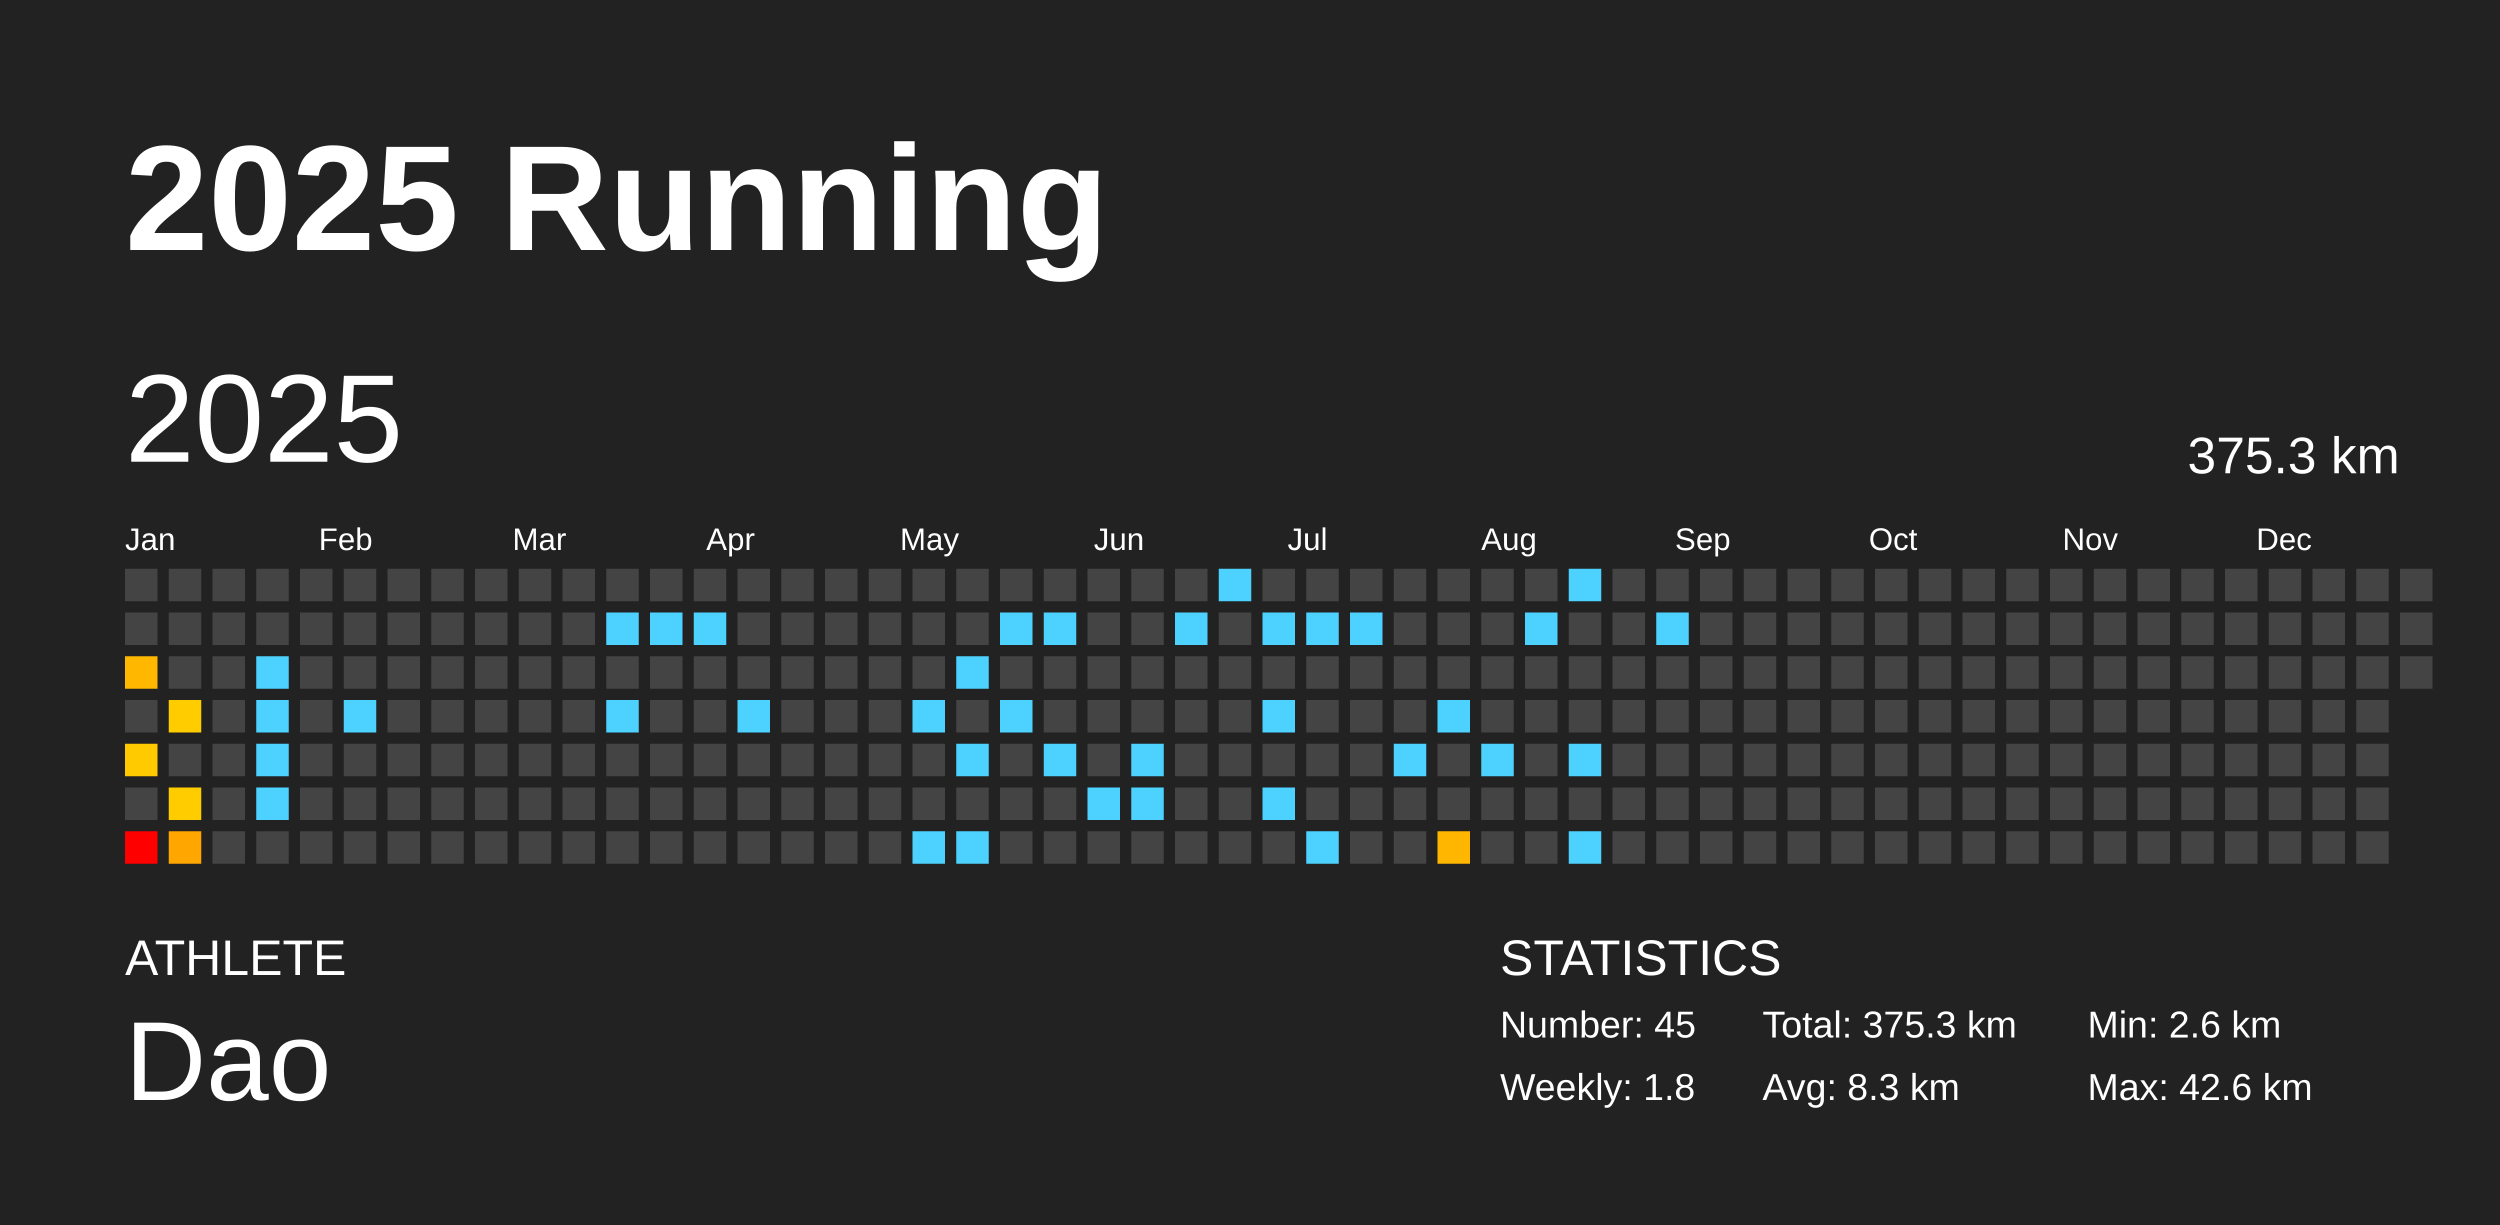
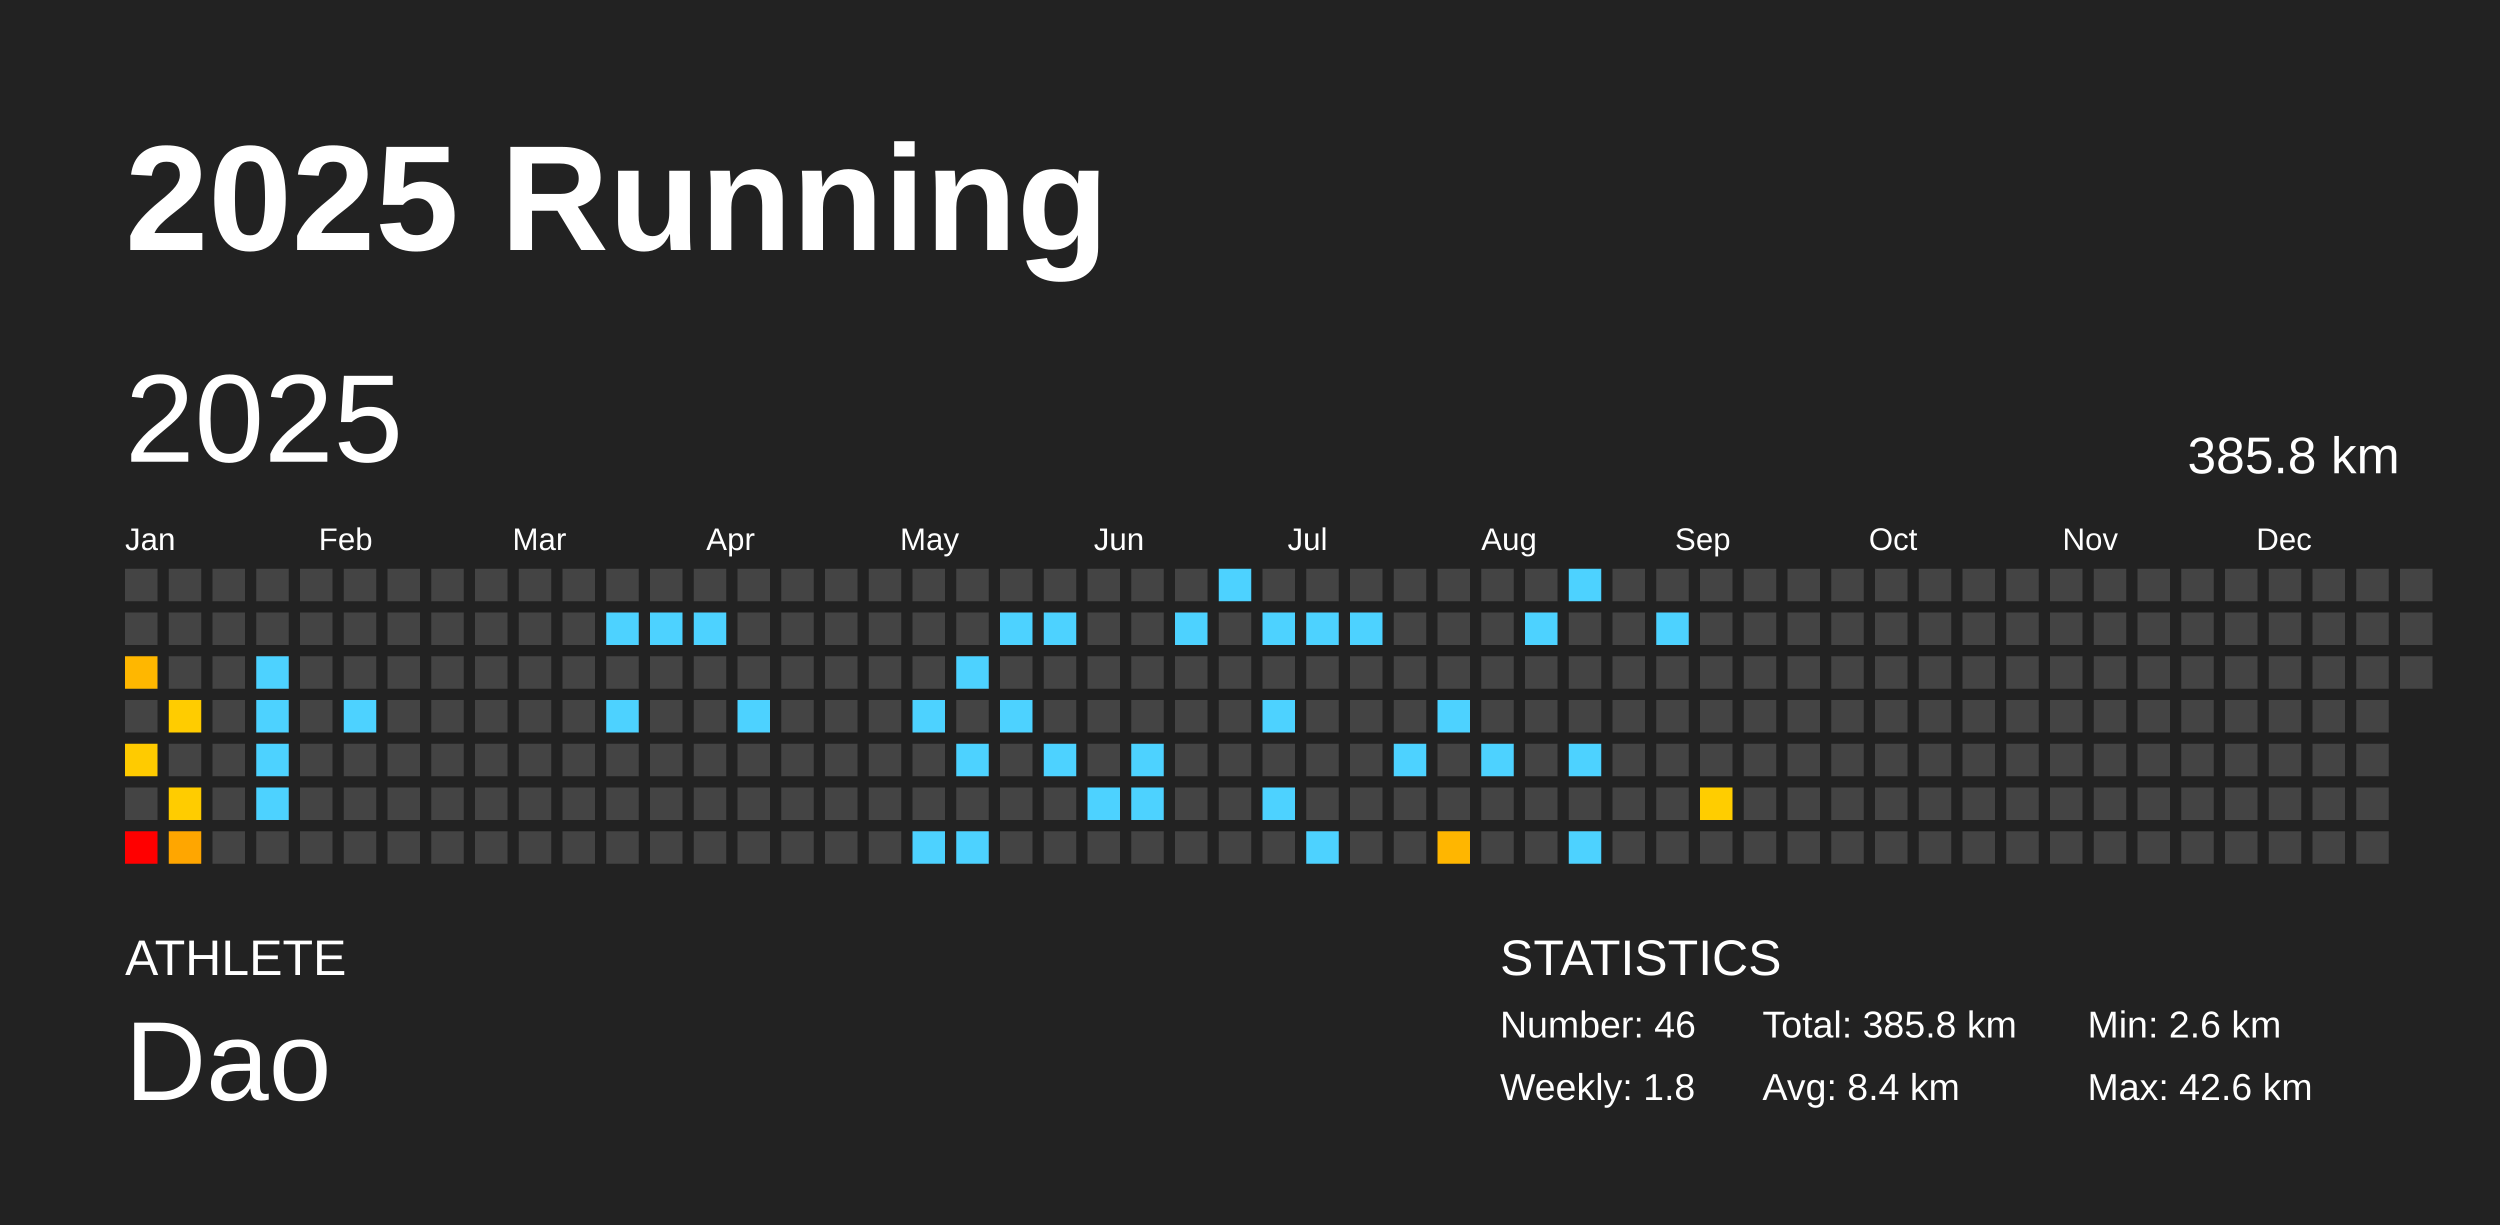
<svg xmlns="http://www.w3.org/2000/svg" baseProfile="full" height="98mm" version="1.1" viewBox="0,0,200,98" width="200mm">
  <defs />
  <rect fill="#222222" height="98" width="200" x="0" y="0" />
  <text fill="#FFFFFF" style="font-size:12px; font-family:Arial; font-weight:bold;" x="10" y="20">2025 Running</text>
  <text fill="#FFFFFF" style="font-size:4px; font-family:Arial" x="10" y="78">ATHLETE</text>
  <text fill="#FFFFFF" style="font-size:9px; font-family:Arial" x="10" y="88">Dao</text>
  <text fill="#FFFFFF" style="font-size:4px; font-family:Arial" x="120" y="78">STATISTICS</text>
-   <text fill="#FFFFFF" style="font-size:3px; font-family:Arial" x="120" y="83">Number: 45</text>
+   <text fill="#FFFFFF" style="font-size:3px; font-family:Arial" x="120" y="83">Number: 46</text>
  <text fill="#FFFFFF" style="font-size:3px; font-family:Arial" x="120" y="88">Weekly: 1.8</text>
-   <text fill="#FFFFFF" style="font-size:3px; font-family:Arial" x="141" y="83">Total: 375.3 km</text>
-   <text fill="#FFFFFF" style="font-size:3px; font-family:Arial" x="141" y="88">Avg: 8.3 km</text>
+   <text fill="#FFFFFF" style="font-size:3px; font-family:Arial" x="141" y="83">Total: 385.8 km</text>
+   <text fill="#FFFFFF" style="font-size:3px; font-family:Arial" x="141" y="88">Avg: 8.4 km</text>
  <text fill="#FFFFFF" style="font-size:3px; font-family:Arial" x="167" y="83">Min: 2.6 km</text>
  <text fill="#FFFFFF" style="font-size:3px; font-family:Arial" x="167" y="88">Max: 42.6 km</text>
  <text dominant-baseline="hanging" fill="#FFFFFF" style="font-size:10.0px; font-family:Arial;" x="10" y="30">2025</text>
-   <text dominant-baseline="hanging" fill="#FFFFFF" style="font-size:4.125px; font-family:Arial;" x="175" y="35">375.3 km</text>
+   <text dominant-baseline="hanging" fill="#FFFFFF" style="font-size:4.125px; font-family:Arial;" x="175" y="35">385.8 km</text>
  <text fill="#FFFFFF" style="font-size:2.5px; font-family:Arial" x="10.0" y="44">Jan</text>
  <text fill="#FFFFFF" style="font-size:2.5px; font-family:Arial" x="25.5" y="44">Feb</text>
  <text fill="#FFFFFF" style="font-size:2.5px; font-family:Arial" x="41.0" y="44">Mar</text>
  <text fill="#FFFFFF" style="font-size:2.5px; font-family:Arial" x="56.5" y="44">Apr</text>
  <text fill="#FFFFFF" style="font-size:2.5px; font-family:Arial" x="72.0" y="44">May</text>
  <text fill="#FFFFFF" style="font-size:2.5px; font-family:Arial" x="87.5" y="44">Jun</text>
  <text fill="#FFFFFF" style="font-size:2.5px; font-family:Arial" x="103.0" y="44">Jul</text>
  <text fill="#FFFFFF" style="font-size:2.5px; font-family:Arial" x="118.5" y="44">Aug</text>
  <text fill="#FFFFFF" style="font-size:2.5px; font-family:Arial" x="134.0" y="44">Sep</text>
  <text fill="#FFFFFF" style="font-size:2.5px; font-family:Arial" x="149.5" y="44">Oct</text>
  <text fill="#FFFFFF" style="font-size:2.5px; font-family:Arial" x="165.0" y="44">Nov</text>
  <text fill="#FFFFFF" style="font-size:2.5px; font-family:Arial" x="180.5" y="44">Dec</text>
  <rect fill="#444444" height="2.6" width="2.6" x="10.0" y="45.5" />
  <rect fill="#444444" height="2.6" width="2.6" x="10.0" y="49.0" />
  <rect fill="#ffb700" height="2.6" width="2.6" x="10.0" y="52.5" />
  <rect fill="#444444" height="2.6" width="2.6" x="10.0" y="56.0" />
  <rect fill="#ffcb00" height="2.6" width="2.6" x="10.0" y="59.5" />
  <rect fill="#444444" height="2.6" width="2.6" x="10.0" y="63.0" />
  <rect fill="red" height="2.6" width="2.6" x="10.0" y="66.5" />
  <rect fill="#444444" height="2.6" width="2.6" x="13.5" y="45.5" />
  <rect fill="#444444" height="2.6" width="2.6" x="13.5" y="49.0" />
  <rect fill="#444444" height="2.6" width="2.6" x="13.5" y="52.5" />
  <rect fill="#ffcc00" height="2.6" width="2.6" x="13.5" y="56.0" />
  <rect fill="#444444" height="2.6" width="2.6" x="13.5" y="59.5" />
  <rect fill="#ffcc00" height="2.6" width="2.6" x="13.5" y="63.0" />
  <rect fill="#ffa600" height="2.6" width="2.6" x="13.5" y="66.5" />
  <rect fill="#444444" height="2.6" width="2.6" x="17.0" y="45.5" />
  <rect fill="#444444" height="2.6" width="2.6" x="17.0" y="49.0" />
  <rect fill="#444444" height="2.6" width="2.6" x="17.0" y="52.5" />
  <rect fill="#444444" height="2.6" width="2.6" x="17.0" y="56.0" />
  <rect fill="#444444" height="2.6" width="2.6" x="17.0" y="59.5" />
  <rect fill="#444444" height="2.6" width="2.6" x="17.0" y="63.0" />
  <rect fill="#444444" height="2.6" width="2.6" x="17.0" y="66.5" />
  <rect fill="#444444" height="2.6" width="2.6" x="20.5" y="45.5" />
  <rect fill="#444444" height="2.6" width="2.6" x="20.5" y="49.0" />
  <rect fill="#4dd2ff" height="2.6" width="2.6" x="20.5" y="52.5" />
  <rect fill="#4dd2ff" height="2.6" width="2.6" x="20.5" y="56.0" />
  <rect fill="#4dd2ff" height="2.6" width="2.6" x="20.5" y="59.5" />
  <rect fill="#4dd2ff" height="2.6" width="2.6" x="20.5" y="63.0" />
  <rect fill="#444444" height="2.6" width="2.6" x="20.5" y="66.5" />
  <rect fill="#444444" height="2.6" width="2.6" x="24.0" y="45.5" />
  <rect fill="#444444" height="2.6" width="2.6" x="24.0" y="49.0" />
  <rect fill="#444444" height="2.6" width="2.6" x="24.0" y="52.5" />
  <rect fill="#444444" height="2.6" width="2.6" x="24.0" y="56.0" />
  <rect fill="#444444" height="2.6" width="2.6" x="24.0" y="59.5" />
  <rect fill="#444444" height="2.6" width="2.6" x="24.0" y="63.0" />
  <rect fill="#444444" height="2.6" width="2.6" x="24.0" y="66.5" />
  <rect fill="#444444" height="2.6" width="2.6" x="27.5" y="45.5" />
  <rect fill="#444444" height="2.6" width="2.6" x="27.5" y="49.0" />
  <rect fill="#444444" height="2.6" width="2.6" x="27.5" y="52.5" />
  <rect fill="#4dd2ff" height="2.6" width="2.6" x="27.5" y="56.0" />
  <rect fill="#444444" height="2.6" width="2.6" x="27.5" y="59.5" />
  <rect fill="#444444" height="2.6" width="2.6" x="27.5" y="63.0" />
  <rect fill="#444444" height="2.6" width="2.6" x="27.5" y="66.5" />
  <rect fill="#444444" height="2.6" width="2.6" x="31.0" y="45.5" />
  <rect fill="#444444" height="2.6" width="2.6" x="31.0" y="49.0" />
  <rect fill="#444444" height="2.6" width="2.6" x="31.0" y="52.5" />
  <rect fill="#444444" height="2.6" width="2.6" x="31.0" y="56.0" />
  <rect fill="#444444" height="2.6" width="2.6" x="31.0" y="59.5" />
  <rect fill="#444444" height="2.6" width="2.6" x="31.0" y="63.0" />
  <rect fill="#444444" height="2.6" width="2.6" x="31.0" y="66.5" />
  <rect fill="#444444" height="2.6" width="2.6" x="34.5" y="45.5" />
  <rect fill="#444444" height="2.6" width="2.6" x="34.5" y="49.0" />
  <rect fill="#444444" height="2.6" width="2.6" x="34.5" y="52.5" />
  <rect fill="#444444" height="2.6" width="2.6" x="34.5" y="56.0" />
  <rect fill="#444444" height="2.6" width="2.6" x="34.5" y="59.5" />
  <rect fill="#444444" height="2.6" width="2.6" x="34.5" y="63.0" />
  <rect fill="#444444" height="2.6" width="2.6" x="34.5" y="66.5" />
  <rect fill="#444444" height="2.6" width="2.6" x="38.0" y="45.5" />
  <rect fill="#444444" height="2.6" width="2.6" x="38.0" y="49.0" />
  <rect fill="#444444" height="2.6" width="2.6" x="38.0" y="52.5" />
  <rect fill="#444444" height="2.6" width="2.6" x="38.0" y="56.0" />
  <rect fill="#444444" height="2.6" width="2.6" x="38.0" y="59.5" />
  <rect fill="#444444" height="2.6" width="2.6" x="38.0" y="63.0" />
  <rect fill="#444444" height="2.6" width="2.6" x="38.0" y="66.5" />
  <rect fill="#444444" height="2.6" width="2.6" x="41.5" y="45.5" />
  <rect fill="#444444" height="2.6" width="2.6" x="41.5" y="49.0" />
  <rect fill="#444444" height="2.6" width="2.6" x="41.5" y="52.5" />
  <rect fill="#444444" height="2.6" width="2.6" x="41.5" y="56.0" />
  <rect fill="#444444" height="2.6" width="2.6" x="41.5" y="59.5" />
  <rect fill="#444444" height="2.6" width="2.6" x="41.5" y="63.0" />
  <rect fill="#444444" height="2.6" width="2.6" x="41.5" y="66.5" />
  <rect fill="#444444" height="2.6" width="2.6" x="45.0" y="45.5" />
  <rect fill="#444444" height="2.6" width="2.6" x="45.0" y="49.0" />
  <rect fill="#444444" height="2.6" width="2.6" x="45.0" y="52.5" />
  <rect fill="#444444" height="2.6" width="2.6" x="45.0" y="56.0" />
  <rect fill="#444444" height="2.6" width="2.6" x="45.0" y="59.5" />
  <rect fill="#444444" height="2.6" width="2.6" x="45.0" y="63.0" />
  <rect fill="#444444" height="2.6" width="2.6" x="45.0" y="66.5" />
  <rect fill="#444444" height="2.6" width="2.6" x="48.5" y="45.5" />
  <rect fill="#4dd2ff" height="2.6" width="2.6" x="48.5" y="49.0" />
  <rect fill="#444444" height="2.6" width="2.6" x="48.5" y="52.5" />
  <rect fill="#4dd2ff" height="2.6" width="2.6" x="48.5" y="56.0" />
  <rect fill="#444444" height="2.6" width="2.6" x="48.5" y="59.5" />
  <rect fill="#444444" height="2.6" width="2.6" x="48.5" y="63.0" />
  <rect fill="#444444" height="2.6" width="2.6" x="48.5" y="66.5" />
  <rect fill="#444444" height="2.6" width="2.6" x="52.0" y="45.5" />
  <rect fill="#4dd2ff" height="2.6" width="2.6" x="52.0" y="49.0" />
  <rect fill="#444444" height="2.6" width="2.6" x="52.0" y="52.5" />
  <rect fill="#444444" height="2.6" width="2.6" x="52.0" y="56.0" />
  <rect fill="#444444" height="2.6" width="2.6" x="52.0" y="59.5" />
  <rect fill="#444444" height="2.6" width="2.6" x="52.0" y="63.0" />
  <rect fill="#444444" height="2.6" width="2.6" x="52.0" y="66.5" />
  <rect fill="#444444" height="2.6" width="2.6" x="55.5" y="45.5" />
  <rect fill="#4dd2ff" height="2.6" width="2.6" x="55.5" y="49.0" />
  <rect fill="#444444" height="2.6" width="2.6" x="55.5" y="52.5" />
  <rect fill="#444444" height="2.6" width="2.6" x="55.5" y="56.0" />
  <rect fill="#444444" height="2.6" width="2.6" x="55.5" y="59.5" />
  <rect fill="#444444" height="2.6" width="2.6" x="55.5" y="63.0" />
  <rect fill="#444444" height="2.6" width="2.6" x="55.5" y="66.5" />
  <rect fill="#444444" height="2.6" width="2.6" x="59.0" y="45.5" />
  <rect fill="#444444" height="2.6" width="2.6" x="59.0" y="49.0" />
  <rect fill="#444444" height="2.6" width="2.6" x="59.0" y="52.5" />
  <rect fill="#4dd2ff" height="2.6" width="2.6" x="59.0" y="56.0" />
  <rect fill="#444444" height="2.6" width="2.6" x="59.0" y="59.5" />
  <rect fill="#444444" height="2.6" width="2.6" x="59.0" y="63.0" />
  <rect fill="#444444" height="2.6" width="2.6" x="59.0" y="66.5" />
  <rect fill="#444444" height="2.6" width="2.6" x="62.5" y="45.5" />
  <rect fill="#444444" height="2.6" width="2.6" x="62.5" y="49.0" />
  <rect fill="#444444" height="2.6" width="2.6" x="62.5" y="52.5" />
  <rect fill="#444444" height="2.6" width="2.6" x="62.5" y="56.0" />
  <rect fill="#444444" height="2.6" width="2.6" x="62.5" y="59.5" />
  <rect fill="#444444" height="2.6" width="2.6" x="62.5" y="63.0" />
  <rect fill="#444444" height="2.6" width="2.6" x="62.5" y="66.5" />
  <rect fill="#444444" height="2.6" width="2.6" x="66.0" y="45.5" />
  <rect fill="#444444" height="2.6" width="2.6" x="66.0" y="49.0" />
  <rect fill="#444444" height="2.6" width="2.6" x="66.0" y="52.5" />
  <rect fill="#444444" height="2.6" width="2.6" x="66.0" y="56.0" />
  <rect fill="#444444" height="2.6" width="2.6" x="66.0" y="59.5" />
  <rect fill="#444444" height="2.6" width="2.6" x="66.0" y="63.0" />
  <rect fill="#444444" height="2.6" width="2.6" x="66.0" y="66.5" />
  <rect fill="#444444" height="2.6" width="2.6" x="69.5" y="45.5" />
  <rect fill="#444444" height="2.6" width="2.6" x="69.5" y="49.0" />
  <rect fill="#444444" height="2.6" width="2.6" x="69.5" y="52.5" />
  <rect fill="#444444" height="2.6" width="2.6" x="69.5" y="56.0" />
  <rect fill="#444444" height="2.6" width="2.6" x="69.5" y="59.5" />
  <rect fill="#444444" height="2.6" width="2.6" x="69.5" y="63.0" />
  <rect fill="#444444" height="2.6" width="2.6" x="69.5" y="66.5" />
  <rect fill="#444444" height="2.6" width="2.6" x="73.0" y="45.5" />
  <rect fill="#444444" height="2.6" width="2.6" x="73.0" y="49.0" />
  <rect fill="#444444" height="2.6" width="2.6" x="73.0" y="52.5" />
  <rect fill="#4dd2ff" height="2.6" width="2.6" x="73.0" y="56.0" />
  <rect fill="#444444" height="2.6" width="2.6" x="73.0" y="59.5" />
  <rect fill="#444444" height="2.6" width="2.6" x="73.0" y="63.0" />
  <rect fill="#4dd2ff" height="2.6" width="2.6" x="73.0" y="66.5" />
  <rect fill="#444444" height="2.6" width="2.6" x="76.5" y="45.5" />
  <rect fill="#444444" height="2.6" width="2.6" x="76.5" y="49.0" />
  <rect fill="#4dd2ff" height="2.6" width="2.6" x="76.5" y="52.5" />
  <rect fill="#444444" height="2.6" width="2.6" x="76.5" y="56.0" />
  <rect fill="#4dd2ff" height="2.6" width="2.6" x="76.5" y="59.5" />
  <rect fill="#444444" height="2.6" width="2.6" x="76.5" y="63.0" />
  <rect fill="#4dd2ff" height="2.6" width="2.6" x="76.5" y="66.5" />
  <rect fill="#444444" height="2.6" width="2.6" x="80.0" y="45.5" />
  <rect fill="#4dd2ff" height="2.6" width="2.6" x="80.0" y="49.0" />
  <rect fill="#444444" height="2.6" width="2.6" x="80.0" y="52.5" />
  <rect fill="#4dd2ff" height="2.6" width="2.6" x="80.0" y="56.0" />
  <rect fill="#444444" height="2.6" width="2.6" x="80.0" y="59.5" />
  <rect fill="#444444" height="2.6" width="2.6" x="80.0" y="63.0" />
  <rect fill="#444444" height="2.6" width="2.6" x="80.0" y="66.5" />
  <rect fill="#444444" height="2.6" width="2.6" x="83.5" y="45.5" />
  <rect fill="#4dd2ff" height="2.6" width="2.6" x="83.5" y="49.0" />
  <rect fill="#444444" height="2.6" width="2.6" x="83.5" y="52.5" />
  <rect fill="#444444" height="2.6" width="2.6" x="83.5" y="56.0" />
  <rect fill="#4dd2ff" height="2.6" width="2.6" x="83.5" y="59.5" />
  <rect fill="#444444" height="2.6" width="2.6" x="83.5" y="63.0" />
  <rect fill="#444444" height="2.6" width="2.6" x="83.5" y="66.5" />
  <rect fill="#444444" height="2.6" width="2.6" x="87.0" y="45.5" />
  <rect fill="#444444" height="2.6" width="2.6" x="87.0" y="49.0" />
  <rect fill="#444444" height="2.6" width="2.6" x="87.0" y="52.5" />
  <rect fill="#444444" height="2.6" width="2.6" x="87.0" y="56.0" />
  <rect fill="#444444" height="2.6" width="2.6" x="87.0" y="59.5" />
  <rect fill="#4dd2ff" height="2.6" width="2.6" x="87.0" y="63.0" />
  <rect fill="#444444" height="2.6" width="2.6" x="87.0" y="66.5" />
  <rect fill="#444444" height="2.6" width="2.6" x="90.5" y="45.5" />
  <rect fill="#444444" height="2.6" width="2.6" x="90.5" y="49.0" />
  <rect fill="#444444" height="2.6" width="2.6" x="90.5" y="52.5" />
  <rect fill="#444444" height="2.6" width="2.6" x="90.5" y="56.0" />
  <rect fill="#4dd2ff" height="2.6" width="2.6" x="90.5" y="59.5" />
  <rect fill="#4dd2ff" height="2.6" width="2.6" x="90.5" y="63.0" />
  <rect fill="#444444" height="2.6" width="2.6" x="90.5" y="66.5" />
  <rect fill="#444444" height="2.6" width="2.6" x="94.0" y="45.5" />
  <rect fill="#4dd2ff" height="2.6" width="2.6" x="94.0" y="49.0" />
  <rect fill="#444444" height="2.6" width="2.6" x="94.0" y="52.5" />
  <rect fill="#444444" height="2.6" width="2.6" x="94.0" y="56.0" />
  <rect fill="#444444" height="2.6" width="2.6" x="94.0" y="59.5" />
  <rect fill="#444444" height="2.6" width="2.6" x="94.0" y="63.0" />
  <rect fill="#444444" height="2.6" width="2.6" x="94.0" y="66.5" />
  <rect fill="#4dd2ff" height="2.6" width="2.6" x="97.5" y="45.5" />
  <rect fill="#444444" height="2.6" width="2.6" x="97.5" y="49.0" />
  <rect fill="#444444" height="2.6" width="2.6" x="97.5" y="52.5" />
  <rect fill="#444444" height="2.6" width="2.6" x="97.5" y="56.0" />
  <rect fill="#444444" height="2.6" width="2.6" x="97.5" y="59.5" />
  <rect fill="#444444" height="2.6" width="2.6" x="97.5" y="63.0" />
  <rect fill="#444444" height="2.6" width="2.6" x="97.5" y="66.5" />
  <rect fill="#444444" height="2.6" width="2.6" x="101.0" y="45.5" />
  <rect fill="#4dd2ff" height="2.6" width="2.6" x="101.0" y="49.0" />
  <rect fill="#444444" height="2.6" width="2.6" x="101.0" y="52.5" />
  <rect fill="#4dd2ff" height="2.6" width="2.6" x="101.0" y="56.0" />
  <rect fill="#444444" height="2.6" width="2.6" x="101.0" y="59.5" />
  <rect fill="#4dd2ff" height="2.6" width="2.6" x="101.0" y="63.0" />
  <rect fill="#444444" height="2.6" width="2.6" x="101.0" y="66.5" />
  <rect fill="#444444" height="2.6" width="2.6" x="104.5" y="45.5" />
  <rect fill="#4dd2ff" height="2.6" width="2.6" x="104.5" y="49.0" />
  <rect fill="#444444" height="2.6" width="2.6" x="104.5" y="52.5" />
  <rect fill="#444444" height="2.6" width="2.6" x="104.5" y="56.0" />
  <rect fill="#444444" height="2.6" width="2.6" x="104.5" y="59.5" />
  <rect fill="#444444" height="2.6" width="2.6" x="104.5" y="63.0" />
  <rect fill="#4dd2ff" height="2.6" width="2.6" x="104.5" y="66.5" />
  <rect fill="#444444" height="2.6" width="2.6" x="108.0" y="45.5" />
  <rect fill="#4dd2ff" height="2.6" width="2.6" x="108.0" y="49.0" />
  <rect fill="#444444" height="2.6" width="2.6" x="108.0" y="52.5" />
  <rect fill="#444444" height="2.6" width="2.6" x="108.0" y="56.0" />
  <rect fill="#444444" height="2.6" width="2.6" x="108.0" y="59.5" />
  <rect fill="#444444" height="2.6" width="2.6" x="108.0" y="63.0" />
  <rect fill="#444444" height="2.6" width="2.6" x="108.0" y="66.5" />
  <rect fill="#444444" height="2.6" width="2.6" x="111.5" y="45.5" />
  <rect fill="#444444" height="2.6" width="2.6" x="111.5" y="49.0" />
  <rect fill="#444444" height="2.6" width="2.6" x="111.5" y="52.5" />
  <rect fill="#444444" height="2.6" width="2.6" x="111.5" y="56.0" />
  <rect fill="#4dd2ff" height="2.6" width="2.6" x="111.5" y="59.5" />
  <rect fill="#444444" height="2.6" width="2.6" x="111.5" y="63.0" />
  <rect fill="#444444" height="2.6" width="2.6" x="111.5" y="66.5" />
  <rect fill="#444444" height="2.6" width="2.6" x="115.0" y="45.5" />
  <rect fill="#444444" height="2.6" width="2.6" x="115.0" y="49.0" />
  <rect fill="#444444" height="2.6" width="2.6" x="115.0" y="52.5" />
  <rect fill="#4dd2ff" height="2.6" width="2.6" x="115.0" y="56.0" />
  <rect fill="#444444" height="2.6" width="2.6" x="115.0" y="59.5" />
  <rect fill="#444444" height="2.6" width="2.6" x="115.0" y="63.0" />
  <rect fill="#ffb600" height="2.6" width="2.6" x="115.0" y="66.5" />
  <rect fill="#444444" height="2.6" width="2.6" x="118.5" y="45.5" />
  <rect fill="#444444" height="2.6" width="2.6" x="118.5" y="49.0" />
  <rect fill="#444444" height="2.6" width="2.6" x="118.5" y="52.5" />
  <rect fill="#444444" height="2.6" width="2.6" x="118.5" y="56.0" />
  <rect fill="#4dd2ff" height="2.6" width="2.6" x="118.5" y="59.5" />
  <rect fill="#444444" height="2.6" width="2.6" x="118.5" y="63.0" />
  <rect fill="#444444" height="2.6" width="2.6" x="118.5" y="66.5" />
  <rect fill="#444444" height="2.6" width="2.6" x="122.0" y="45.5" />
  <rect fill="#4dd2ff" height="2.6" width="2.6" x="122.0" y="49.0" />
  <rect fill="#444444" height="2.6" width="2.6" x="122.0" y="52.5" />
  <rect fill="#444444" height="2.6" width="2.6" x="122.0" y="56.0" />
  <rect fill="#444444" height="2.6" width="2.6" x="122.0" y="59.5" />
  <rect fill="#444444" height="2.6" width="2.6" x="122.0" y="63.0" />
  <rect fill="#444444" height="2.6" width="2.6" x="122.0" y="66.5" />
  <rect fill="#4dd2ff" height="2.6" width="2.6" x="125.5" y="45.5" />
  <rect fill="#444444" height="2.6" width="2.6" x="125.5" y="49.0" />
  <rect fill="#444444" height="2.6" width="2.6" x="125.5" y="52.5" />
  <rect fill="#444444" height="2.6" width="2.6" x="125.5" y="56.0" />
  <rect fill="#4dd2ff" height="2.6" width="2.6" x="125.5" y="59.5" />
  <rect fill="#444444" height="2.6" width="2.6" x="125.5" y="63.0" />
  <rect fill="#4dd2ff" height="2.6" width="2.6" x="125.5" y="66.5" />
  <rect fill="#444444" height="2.6" width="2.6" x="129.0" y="45.5" />
  <rect fill="#444444" height="2.6" width="2.6" x="129.0" y="49.0" />
  <rect fill="#444444" height="2.6" width="2.6" x="129.0" y="52.5" />
  <rect fill="#444444" height="2.6" width="2.6" x="129.0" y="56.0" />
  <rect fill="#444444" height="2.6" width="2.6" x="129.0" y="59.5" />
  <rect fill="#444444" height="2.6" width="2.6" x="129.0" y="63.0" />
  <rect fill="#444444" height="2.6" width="2.6" x="129.0" y="66.5" />
  <rect fill="#444444" height="2.6" width="2.6" x="132.5" y="45.5" />
  <rect fill="#4dd2ff" height="2.6" width="2.6" x="132.5" y="49.0" />
  <rect fill="#444444" height="2.6" width="2.6" x="132.5" y="52.5" />
  <rect fill="#444444" height="2.6" width="2.6" x="132.5" y="56.0" />
  <rect fill="#444444" height="2.6" width="2.6" x="132.5" y="59.5" />
  <rect fill="#444444" height="2.6" width="2.6" x="132.5" y="63.0" />
  <rect fill="#444444" height="2.6" width="2.6" x="132.5" y="66.5" />
  <rect fill="#444444" height="2.6" width="2.6" x="136.0" y="45.5" />
  <rect fill="#444444" height="2.6" width="2.6" x="136.0" y="49.0" />
  <rect fill="#444444" height="2.6" width="2.6" x="136.0" y="52.5" />
  <rect fill="#444444" height="2.6" width="2.6" x="136.0" y="56.0" />
  <rect fill="#444444" height="2.6" width="2.6" x="136.0" y="59.5" />
-   <rect fill="#444444" height="2.6" width="2.6" x="136.0" y="63.0" />
+   <rect fill="#ffcd00" height="2.6" width="2.6" x="136.0" y="63.0" />
  <rect fill="#444444" height="2.6" width="2.6" x="136.0" y="66.5" />
  <rect fill="#444444" height="2.6" width="2.6" x="139.5" y="45.5" />
  <rect fill="#444444" height="2.6" width="2.6" x="139.5" y="49.0" />
  <rect fill="#444444" height="2.6" width="2.6" x="139.5" y="52.5" />
  <rect fill="#444444" height="2.6" width="2.6" x="139.5" y="56.0" />
  <rect fill="#444444" height="2.6" width="2.6" x="139.5" y="59.5" />
  <rect fill="#444444" height="2.6" width="2.6" x="139.5" y="63.0" />
  <rect fill="#444444" height="2.6" width="2.6" x="139.5" y="66.5" />
  <rect fill="#444444" height="2.6" width="2.6" x="143.0" y="45.5" />
  <rect fill="#444444" height="2.6" width="2.6" x="143.0" y="49.0" />
  <rect fill="#444444" height="2.6" width="2.6" x="143.0" y="52.5" />
  <rect fill="#444444" height="2.6" width="2.6" x="143.0" y="56.0" />
  <rect fill="#444444" height="2.6" width="2.6" x="143.0" y="59.5" />
  <rect fill="#444444" height="2.6" width="2.6" x="143.0" y="63.0" />
  <rect fill="#444444" height="2.6" width="2.6" x="143.0" y="66.5" />
  <rect fill="#444444" height="2.6" width="2.6" x="146.5" y="45.5" />
  <rect fill="#444444" height="2.6" width="2.6" x="146.5" y="49.0" />
  <rect fill="#444444" height="2.6" width="2.6" x="146.5" y="52.5" />
  <rect fill="#444444" height="2.6" width="2.6" x="146.5" y="56.0" />
  <rect fill="#444444" height="2.6" width="2.6" x="146.5" y="59.5" />
  <rect fill="#444444" height="2.6" width="2.6" x="146.5" y="63.0" />
  <rect fill="#444444" height="2.6" width="2.6" x="146.5" y="66.5" />
  <rect fill="#444444" height="2.6" width="2.6" x="150.0" y="45.5" />
  <rect fill="#444444" height="2.6" width="2.6" x="150.0" y="49.0" />
  <rect fill="#444444" height="2.6" width="2.6" x="150.0" y="52.5" />
  <rect fill="#444444" height="2.6" width="2.6" x="150.0" y="56.0" />
  <rect fill="#444444" height="2.6" width="2.6" x="150.0" y="59.5" />
  <rect fill="#444444" height="2.6" width="2.6" x="150.0" y="63.0" />
  <rect fill="#444444" height="2.6" width="2.6" x="150.0" y="66.5" />
  <rect fill="#444444" height="2.6" width="2.6" x="153.5" y="45.5" />
  <rect fill="#444444" height="2.6" width="2.6" x="153.5" y="49.0" />
  <rect fill="#444444" height="2.6" width="2.6" x="153.5" y="52.5" />
  <rect fill="#444444" height="2.6" width="2.6" x="153.5" y="56.0" />
  <rect fill="#444444" height="2.6" width="2.6" x="153.5" y="59.5" />
  <rect fill="#444444" height="2.6" width="2.6" x="153.5" y="63.0" />
  <rect fill="#444444" height="2.6" width="2.6" x="153.5" y="66.5" />
  <rect fill="#444444" height="2.6" width="2.6" x="157.0" y="45.5" />
  <rect fill="#444444" height="2.6" width="2.6" x="157.0" y="49.0" />
  <rect fill="#444444" height="2.6" width="2.6" x="157.0" y="52.5" />
  <rect fill="#444444" height="2.6" width="2.6" x="157.0" y="56.0" />
  <rect fill="#444444" height="2.6" width="2.6" x="157.0" y="59.5" />
  <rect fill="#444444" height="2.6" width="2.6" x="157.0" y="63.0" />
  <rect fill="#444444" height="2.6" width="2.6" x="157.0" y="66.5" />
  <rect fill="#444444" height="2.6" width="2.6" x="160.5" y="45.5" />
  <rect fill="#444444" height="2.6" width="2.6" x="160.5" y="49.0" />
  <rect fill="#444444" height="2.6" width="2.6" x="160.5" y="52.5" />
  <rect fill="#444444" height="2.6" width="2.6" x="160.5" y="56.0" />
  <rect fill="#444444" height="2.6" width="2.6" x="160.5" y="59.5" />
  <rect fill="#444444" height="2.6" width="2.6" x="160.5" y="63.0" />
  <rect fill="#444444" height="2.6" width="2.6" x="160.5" y="66.5" />
  <rect fill="#444444" height="2.6" width="2.6" x="164.0" y="45.5" />
  <rect fill="#444444" height="2.6" width="2.6" x="164.0" y="49.0" />
  <rect fill="#444444" height="2.6" width="2.6" x="164.0" y="52.5" />
  <rect fill="#444444" height="2.6" width="2.6" x="164.0" y="56.0" />
  <rect fill="#444444" height="2.6" width="2.6" x="164.0" y="59.5" />
  <rect fill="#444444" height="2.6" width="2.6" x="164.0" y="63.0" />
  <rect fill="#444444" height="2.6" width="2.6" x="164.0" y="66.5" />
  <rect fill="#444444" height="2.6" width="2.6" x="167.5" y="45.5" />
  <rect fill="#444444" height="2.6" width="2.6" x="167.5" y="49.0" />
  <rect fill="#444444" height="2.6" width="2.6" x="167.5" y="52.5" />
  <rect fill="#444444" height="2.6" width="2.6" x="167.5" y="56.0" />
  <rect fill="#444444" height="2.6" width="2.6" x="167.5" y="59.5" />
  <rect fill="#444444" height="2.6" width="2.6" x="167.5" y="63.0" />
  <rect fill="#444444" height="2.6" width="2.6" x="167.5" y="66.5" />
  <rect fill="#444444" height="2.6" width="2.6" x="171.0" y="45.5" />
  <rect fill="#444444" height="2.6" width="2.6" x="171.0" y="49.0" />
  <rect fill="#444444" height="2.6" width="2.6" x="171.0" y="52.5" />
  <rect fill="#444444" height="2.6" width="2.6" x="171.0" y="56.0" />
  <rect fill="#444444" height="2.6" width="2.6" x="171.0" y="59.5" />
  <rect fill="#444444" height="2.6" width="2.6" x="171.0" y="63.0" />
  <rect fill="#444444" height="2.6" width="2.6" x="171.0" y="66.5" />
  <rect fill="#444444" height="2.6" width="2.6" x="174.5" y="45.5" />
  <rect fill="#444444" height="2.6" width="2.6" x="174.5" y="49.0" />
  <rect fill="#444444" height="2.6" width="2.6" x="174.5" y="52.5" />
  <rect fill="#444444" height="2.6" width="2.6" x="174.5" y="56.0" />
  <rect fill="#444444" height="2.6" width="2.6" x="174.5" y="59.5" />
  <rect fill="#444444" height="2.6" width="2.6" x="174.5" y="63.0" />
  <rect fill="#444444" height="2.6" width="2.6" x="174.5" y="66.5" />
  <rect fill="#444444" height="2.6" width="2.6" x="178.0" y="45.5" />
  <rect fill="#444444" height="2.6" width="2.6" x="178.0" y="49.0" />
  <rect fill="#444444" height="2.6" width="2.6" x="178.0" y="52.5" />
  <rect fill="#444444" height="2.6" width="2.6" x="178.0" y="56.0" />
  <rect fill="#444444" height="2.6" width="2.6" x="178.0" y="59.5" />
  <rect fill="#444444" height="2.6" width="2.6" x="178.0" y="63.0" />
  <rect fill="#444444" height="2.6" width="2.6" x="178.0" y="66.5" />
  <rect fill="#444444" height="2.6" width="2.6" x="181.5" y="45.5" />
  <rect fill="#444444" height="2.6" width="2.6" x="181.5" y="49.0" />
  <rect fill="#444444" height="2.6" width="2.6" x="181.5" y="52.5" />
  <rect fill="#444444" height="2.6" width="2.6" x="181.5" y="56.0" />
  <rect fill="#444444" height="2.6" width="2.6" x="181.5" y="59.5" />
  <rect fill="#444444" height="2.6" width="2.6" x="181.5" y="63.0" />
  <rect fill="#444444" height="2.6" width="2.6" x="181.5" y="66.5" />
  <rect fill="#444444" height="2.6" width="2.6" x="185.0" y="45.5" />
  <rect fill="#444444" height="2.6" width="2.6" x="185.0" y="49.0" />
  <rect fill="#444444" height="2.6" width="2.6" x="185.0" y="52.5" />
  <rect fill="#444444" height="2.6" width="2.6" x="185.0" y="56.0" />
  <rect fill="#444444" height="2.6" width="2.6" x="185.0" y="59.5" />
  <rect fill="#444444" height="2.6" width="2.6" x="185.0" y="63.0" />
  <rect fill="#444444" height="2.6" width="2.6" x="185.0" y="66.5" />
  <rect fill="#444444" height="2.6" width="2.6" x="188.5" y="45.5" />
  <rect fill="#444444" height="2.6" width="2.6" x="188.5" y="49.0" />
  <rect fill="#444444" height="2.6" width="2.6" x="188.5" y="52.5" />
  <rect fill="#444444" height="2.6" width="2.6" x="188.5" y="56.0" />
  <rect fill="#444444" height="2.6" width="2.6" x="188.5" y="59.5" />
  <rect fill="#444444" height="2.6" width="2.6" x="188.5" y="63.0" />
  <rect fill="#444444" height="2.6" width="2.6" x="188.5" y="66.5" />
  <rect fill="#444444" height="2.6" width="2.6" x="192.0" y="45.5" />
  <rect fill="#444444" height="2.6" width="2.6" x="192.0" y="49.0" />
  <rect fill="#444444" height="2.6" width="2.6" x="192.0" y="52.5" />
</svg>
